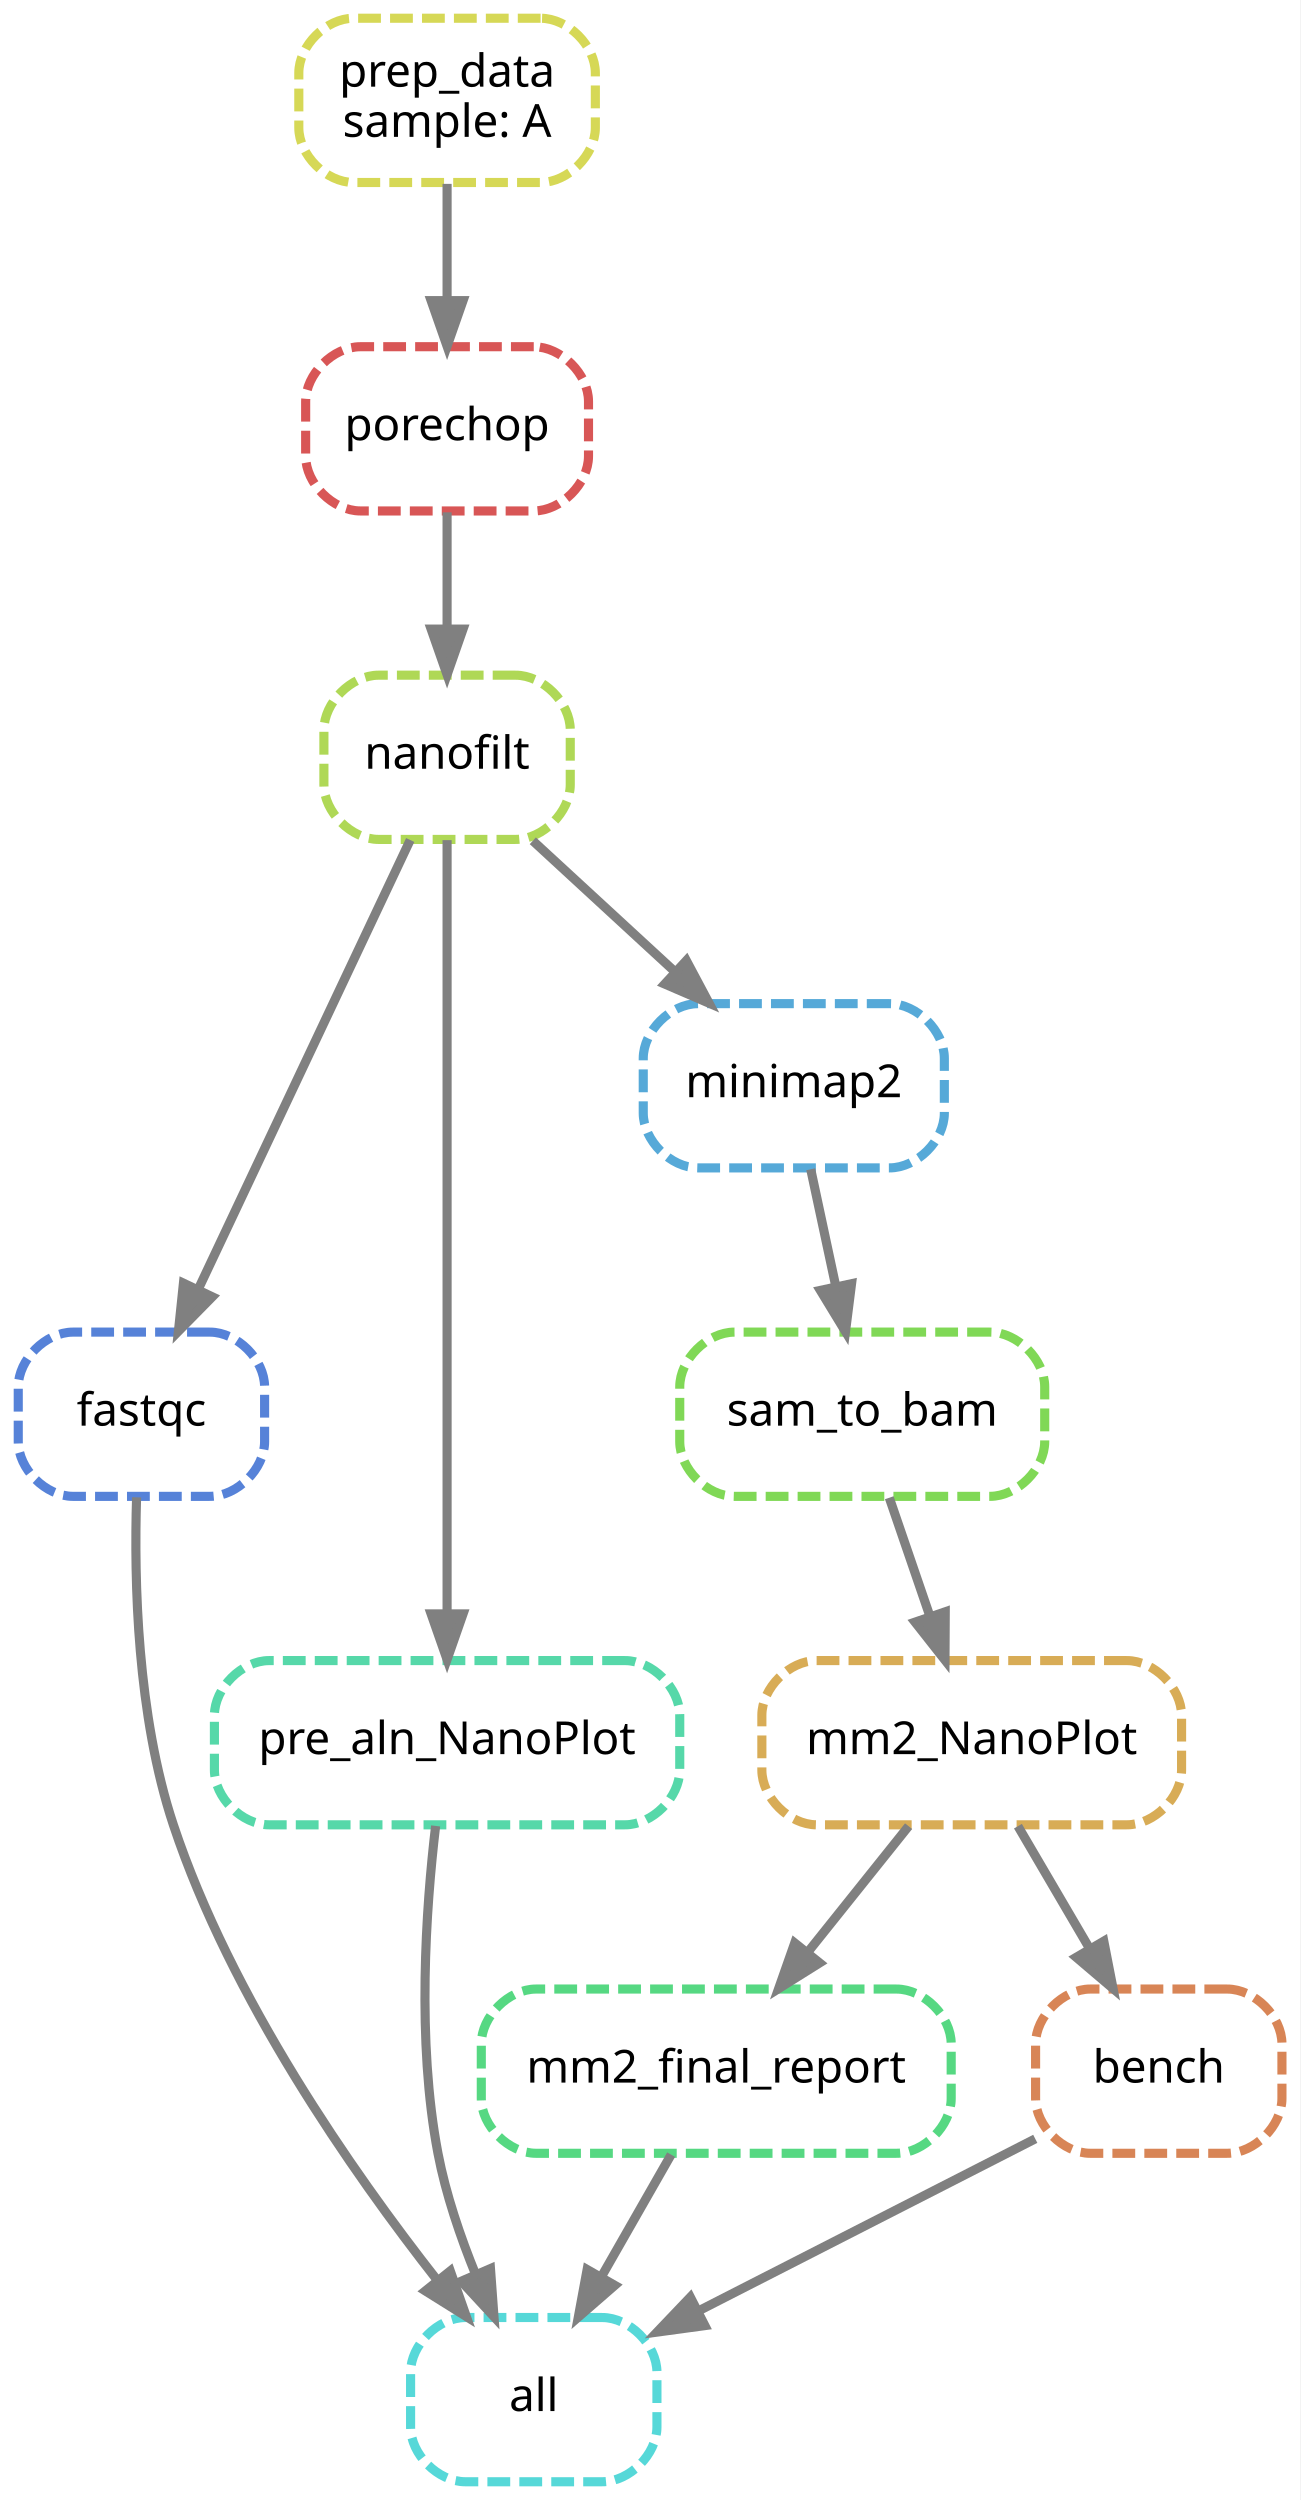
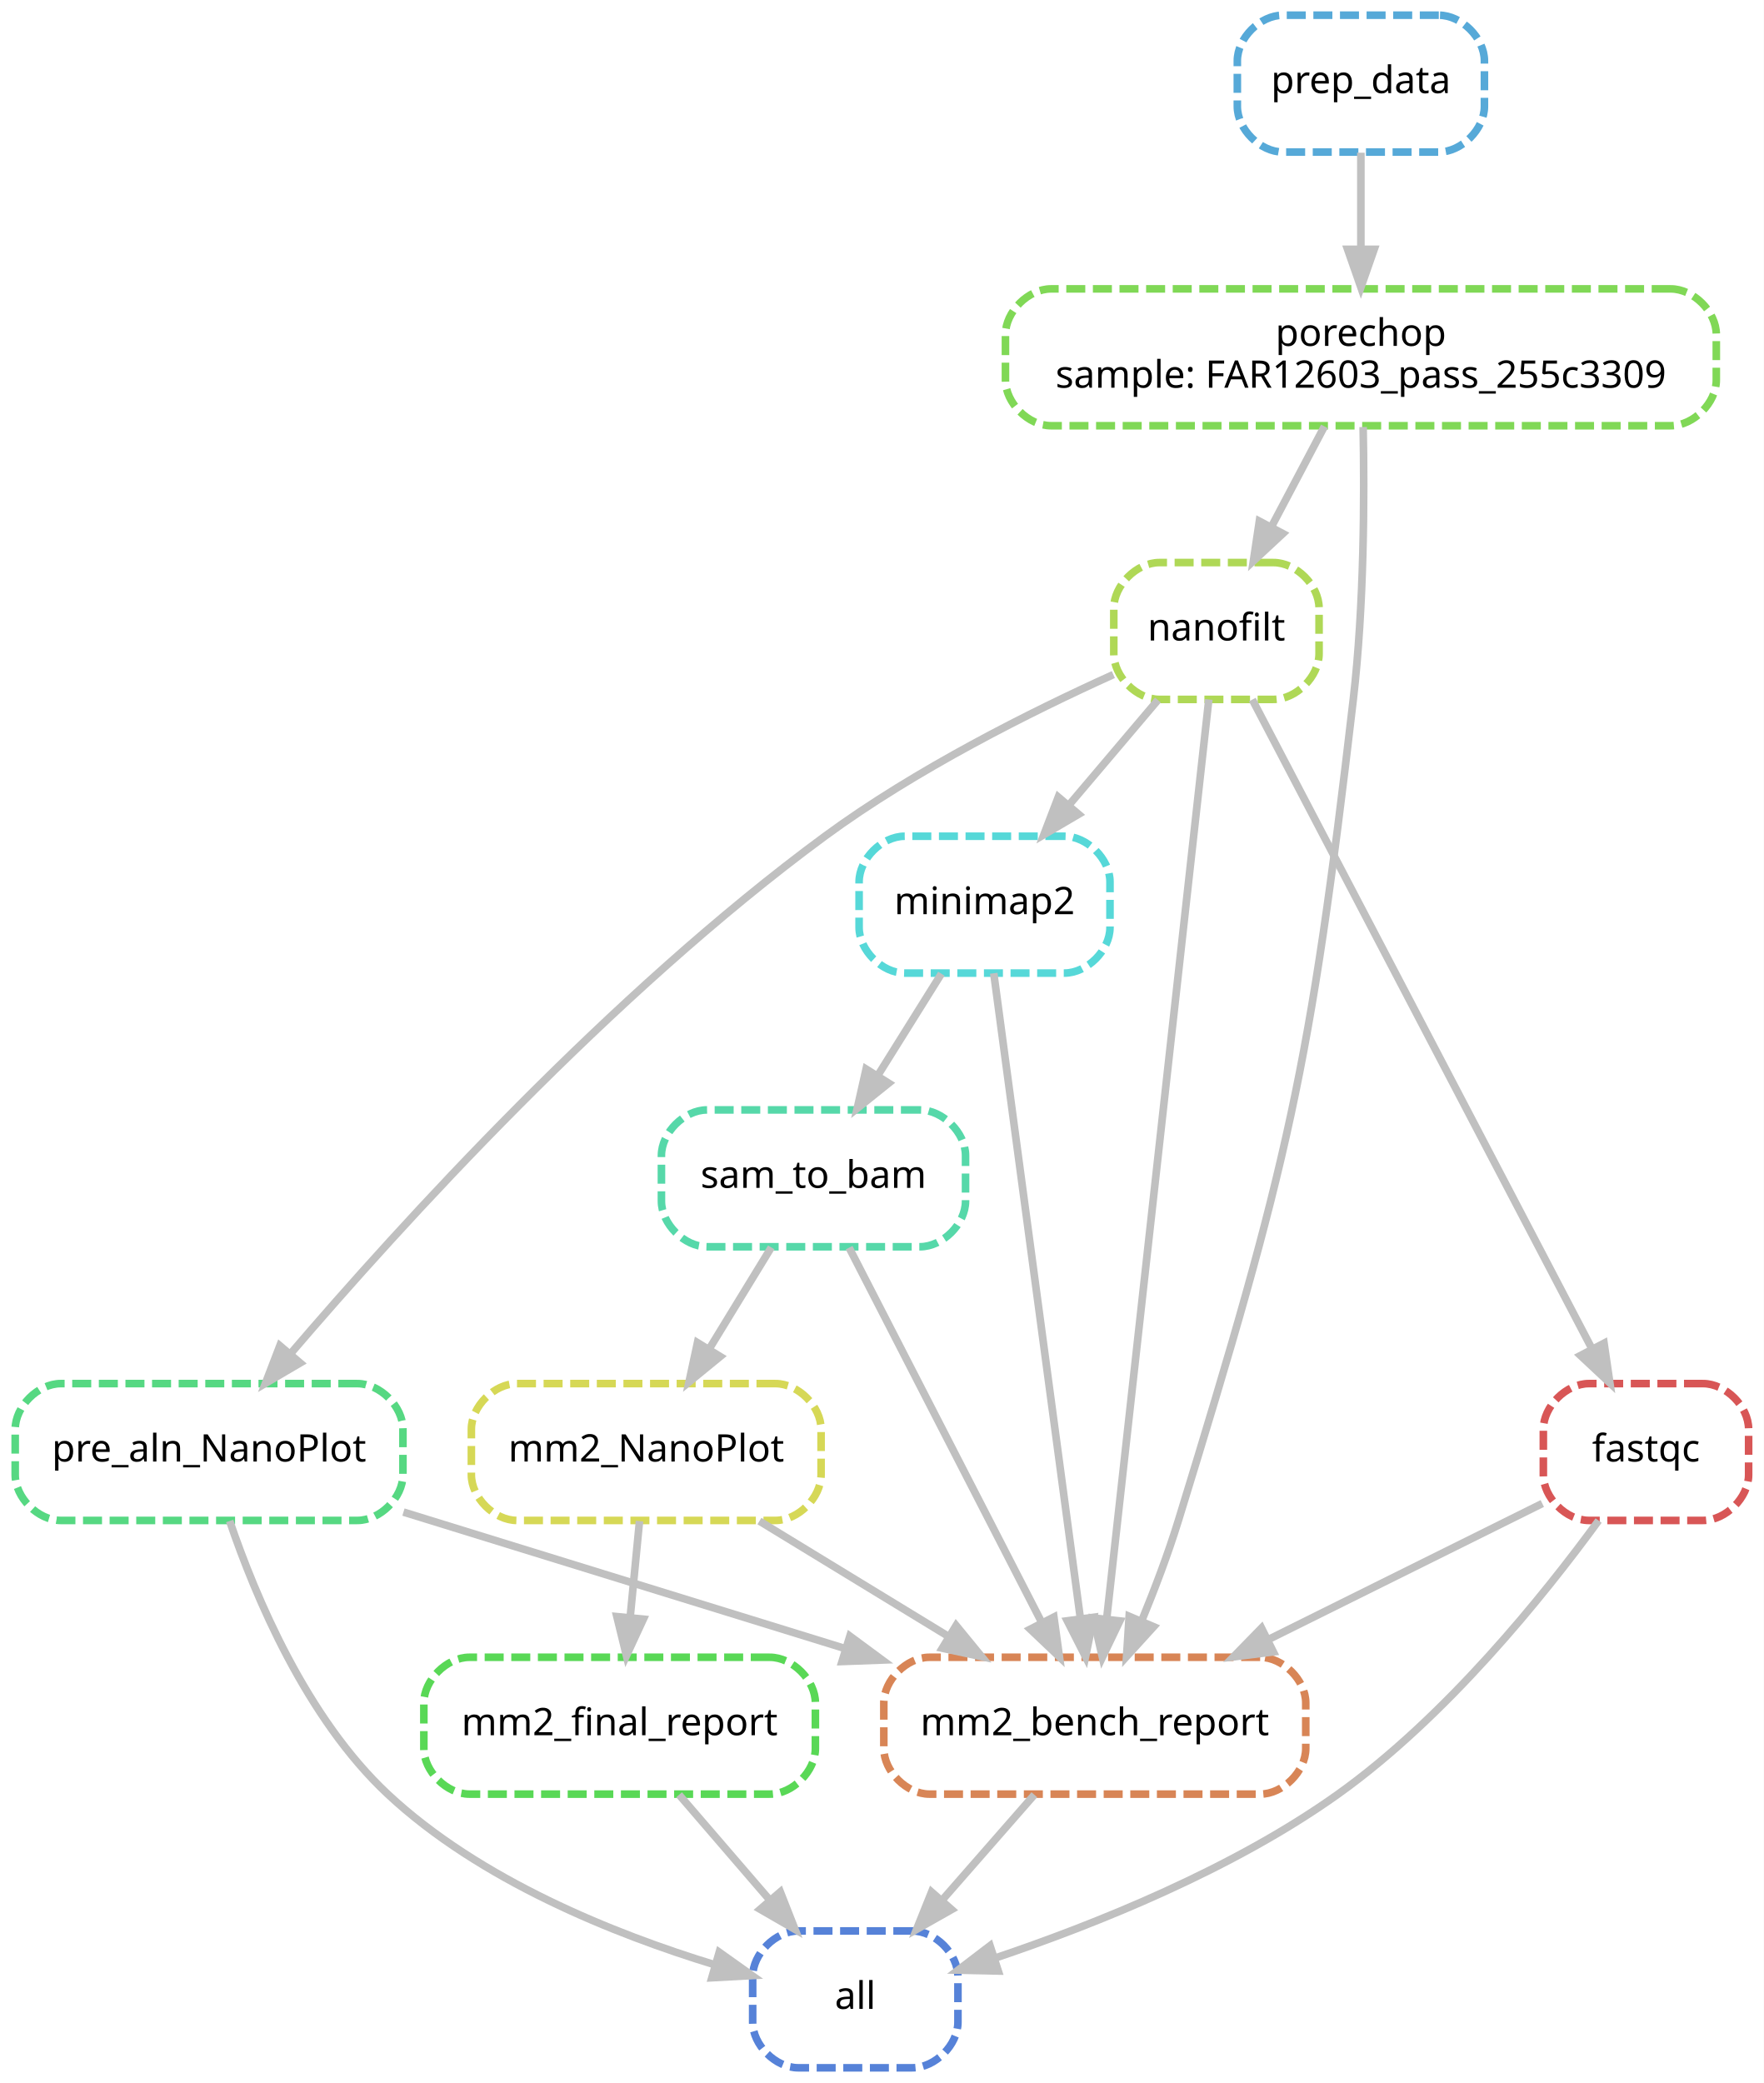
- <svg xmlns="http://www.w3.org/2000/svg" width="285pt" height="548pt" viewBox="0.00 0.00 285.00 548.00">
+ <svg xmlns="http://www.w3.org/2000/svg" width="464pt" height="548pt" viewBox="0.00 0.00 464.00 548.00">
  <g id="graph0" class="graph" transform="scale(1 1) rotate(0) translate(4 544)">
-     <polygon fill="white" stroke="transparent" points="-4,4 -4,-544 281,-544 281,4 -4,4" />
+     <polygon fill="#ffffff" stroke="transparent" points="-4,4 -4,-544 460,-544 460,4 -4,4" />
    <g id="node1" class="node">
-       <path fill="none" stroke="#56d8d8" stroke-width="2" stroke-dasharray="5,2" d="M128,-36C128,-36 98,-36 98,-36 92,-36 86,-30 86,-24 86,-24 86,-12 86,-12 86,-6 92,0 98,0 98,0 128,0 128,0 134,0 140,-6 140,-12 140,-12 140,-24 140,-24 140,-30 134,-36 128,-36" />
-       <text text-anchor="middle" x="113" y="-15.5" font-family="sans" font-size="10.00">all</text>
+       <path fill="none" stroke="#5682d8" stroke-width="2" stroke-dasharray="5,2" d="M236,-36C236,-36 206,-36 206,-36 200,-36 194,-30 194,-24 194,-24 194,-12 194,-12 194,-6 200,0 206,0 206,0 236,0 236,0 242,0 248,-6 248,-12 248,-12 248,-24 248,-24 248,-30 242,-36 236,-36" />
+       <text text-anchor="middle" x="221" y="-15.5" font-family="sans" font-size="10.00" fill="#000000">all</text>
    </g>
    <g id="node2" class="node">
-       <path fill="none" stroke="#5682d8" stroke-width="2" stroke-dasharray="5,2" d="M42,-252C42,-252 12,-252 12,-252 6,-252 0,-246 0,-240 0,-240 0,-228 0,-228 0,-222 6,-216 12,-216 12,-216 42,-216 42,-216 48,-216 54,-222 54,-228 54,-228 54,-240 54,-240 54,-246 48,-252 42,-252" />
-       <text text-anchor="middle" x="27" y="-231.5" font-family="sans" font-size="10.00">fastqc</text>
+       <path fill="none" stroke="#d85656" stroke-width="2" stroke-dasharray="5,2" d="M444,-180C444,-180 414,-180 414,-180 408,-180 402,-174 402,-168 402,-168 402,-156 402,-156 402,-150 408,-144 414,-144 414,-144 444,-144 444,-144 450,-144 456,-150 456,-156 456,-156 456,-168 456,-168 456,-174 450,-180 444,-180" />
+       <text text-anchor="middle" x="429" y="-159.5" font-family="sans" font-size="10.00" fill="#000000">fastqc</text>
    </g>
    <g id="edge1" class="edge">
-       <path fill="none" stroke="grey" stroke-width="2" d="M25.94,-215.79C25.37,-197.5 26.03,-167.97 34,-144 46.61,-106.08 73.09,-68.07 91.91,-44.09" />
-       <polygon fill="grey" stroke="grey" stroke-width="2" points="94.7,-46.21 98.22,-36.21 89.23,-41.83 94.7,-46.21" />
+       <path fill="none" stroke="#c0c0c0" stroke-width="2" d="M416.536,-143.968C402.027,-124.099 376.4,-92.276 348,-72 320.335,-52.249 284.327,-37.805 257.721,-28.851" />
+       <polygon fill="#c0c0c0" stroke="#c0c0c0" stroke-width="2" points="258.614,-25.461 248.021,-25.689 256.444,-32.116 258.614,-25.461" />
+     </g>
+     <g id="node11" class="node">
+       <path fill="none" stroke="#d88556" stroke-width="2" stroke-dasharray="5,2" d="M327.5,-108C327.5,-108 240.5,-108 240.5,-108 234.5,-108 228.5,-102 228.5,-96 228.5,-96 228.5,-84 228.5,-84 228.5,-78 234.5,-72 240.5,-72 240.5,-72 327.5,-72 327.5,-72 333.5,-72 339.5,-78 339.5,-84 339.5,-84 339.5,-96 339.5,-96 339.5,-102 333.5,-108 327.5,-108" />
+       <text text-anchor="middle" x="284" y="-87.5" font-family="sans" font-size="10.00" fill="#000000">mm2_bench_report</text>
+     </g>
+     <g id="edge13" class="edge">
+       <path fill="none" stroke="#c0c0c0" stroke-width="2" d="M401.727,-148.457C381.448,-138.388 353.31,-124.416 329.627,-112.656" />
+       <polygon fill="#c0c0c0" stroke="#c0c0c0" stroke-width="2" points="330.974,-109.417 320.461,-108.105 327.861,-115.687 330.974,-109.417" />
    </g>
    <g id="node3" class="node">
-       <path fill="none" stroke="#afd856" stroke-width="2" stroke-dasharray="5,2" d="M109,-396C109,-396 79,-396 79,-396 73,-396 67,-390 67,-384 67,-384 67,-372 67,-372 67,-366 73,-360 79,-360 79,-360 109,-360 109,-360 115,-360 121,-366 121,-372 121,-372 121,-384 121,-384 121,-390 115,-396 109,-396" />
-       <text text-anchor="middle" x="94" y="-375.5" font-family="sans" font-size="10.00">nanofilt</text>
+       <path fill="none" stroke="#afd856" stroke-width="2" stroke-dasharray="5,2" d="M331,-396C331,-396 301,-396 301,-396 295,-396 289,-390 289,-384 289,-384 289,-372 289,-372 289,-366 295,-360 301,-360 301,-360 331,-360 331,-360 337,-360 343,-366 343,-372 343,-372 343,-384 343,-384 343,-390 337,-396 331,-396" />
+       <text text-anchor="middle" x="316" y="-375.5" font-family="sans" font-size="10.00" fill="#000000">nanofilt</text>
    </g>
    <g id="edge5" class="edge">
-       <path fill="none" stroke="grey" stroke-width="2" d="M85.92,-359.87C74.35,-335.35 52.97,-290.03 39.39,-261.26" />
-       <polygon fill="grey" stroke="grey" stroke-width="2" points="42.54,-259.74 35.11,-252.19 36.21,-262.73 42.54,-259.74" />
+       <path fill="none" stroke="#c0c0c0" stroke-width="2" d="M325.44,-359.955C345.257,-322.076 391.291,-234.082 414.732,-189.274" />
+       <polygon fill="#c0c0c0" stroke="#c0c0c0" stroke-width="2" points="417.973,-190.628 419.507,-180.145 411.771,-187.383 417.973,-190.628" />
    </g>
    <g id="node6" class="node">
-       <path fill="none" stroke="#56d8a9" stroke-width="2" stroke-dasharray="5,2" d="M133,-180C133,-180 55,-180 55,-180 49,-180 43,-174 43,-168 43,-168 43,-156 43,-156 43,-150 49,-144 55,-144 55,-144 133,-144 133,-144 139,-144 145,-150 145,-156 145,-156 145,-168 145,-168 145,-174 139,-180 133,-180" />
-       <text text-anchor="middle" x="94" y="-159.5" font-family="sans" font-size="10.00">pre_aln_NanoPlot</text>
+       <path fill="none" stroke="#56d882" stroke-width="2" stroke-dasharray="5,2" d="M90,-180C90,-180 12,-180 12,-180 6,-180 0,-174 0,-168 0,-168 0,-156 0,-156 0,-150 6,-144 12,-144 12,-144 90,-144 90,-144 96,-144 102,-150 102,-156 102,-156 102,-168 102,-168 102,-174 96,-180 90,-180" />
+       <text text-anchor="middle" x="51" y="-159.5" font-family="sans" font-size="10.00" fill="#000000">pre_aln_NanoPlot</text>
    </g>
    <g id="edge8" class="edge">
-       <path fill="none" stroke="grey" stroke-width="2" d="M94,-359.85C94,-322.83 94,-235.18 94,-190.39" />
-       <polygon fill="grey" stroke="grey" stroke-width="2" points="97.5,-190.23 94,-180.23 90.5,-190.23 97.5,-190.23" />
+       <path fill="none" stroke="#c0c0c0" stroke-width="2" d="M288.886,-366.531C267.322,-356.78 236.91,-341.585 213,-324 156.787,-282.657 101.539,-221.898 72.333,-187.751" />
+       <polygon fill="#c0c0c0" stroke="#c0c0c0" stroke-width="2" points="74.961,-185.438 65.823,-180.075 69.622,-189.966 74.961,-185.438" />
    </g>
    <g id="node10" class="node">
-       <path fill="none" stroke="#56a9d8" stroke-width="2" stroke-dasharray="5,2" d="M191,-324C191,-324 149,-324 149,-324 143,-324 137,-318 137,-312 137,-312 137,-300 137,-300 137,-294 143,-288 149,-288 149,-288 191,-288 191,-288 197,-288 203,-294 203,-300 203,-300 203,-312 203,-312 203,-318 197,-324 191,-324" />
-       <text text-anchor="middle" x="170" y="-303.5" font-family="sans" font-size="10.00">minimap2</text>
+       <path fill="none" stroke="#56d8d8" stroke-width="2" stroke-dasharray="5,2" d="M276,-324C276,-324 234,-324 234,-324 228,-324 222,-318 222,-312 222,-312 222,-300 222,-300 222,-294 228,-288 234,-288 234,-288 276,-288 276,-288 282,-288 288,-294 288,-300 288,-300 288,-312 288,-312 288,-318 282,-324 276,-324" />
+       <text text-anchor="middle" x="255" y="-303.5" font-family="sans" font-size="10.00" fill="#000000">minimap2</text>
    </g>
    <g id="edge12" class="edge">
-       <path fill="none" stroke="grey" stroke-width="2" d="M112.79,-359.7C122.17,-351.05 133.68,-340.45 143.91,-331.03" />
-       <polygon fill="grey" stroke="grey" stroke-width="2" points="146.45,-333.45 151.43,-324.1 141.7,-328.3 146.45,-333.45" />
+       <path fill="none" stroke="#c0c0c0" stroke-width="2" d="M300.607,-359.831C293.51,-351.454 284.952,-341.353 277.176,-332.175" />
+       <polygon fill="#c0c0c0" stroke="#c0c0c0" stroke-width="2" points="279.735,-329.781 270.6,-324.413 274.394,-334.306 279.735,-329.781" />
+     </g>
+     <g id="edge16" class="edge">
+       <path fill="none" stroke="#c0c0c0" stroke-width="2" d="M313.998,-359.984C308.588,-311.294 293.644,-176.796 287.118,-118.057" />
+       <polygon fill="#c0c0c0" stroke="#c0c0c0" stroke-width="2" points="290.584,-117.561 286.001,-108.009 283.627,-118.334 290.584,-117.561" />
    </g>
    <g id="node4" class="node">
-       <path fill="none" stroke="#d85656" stroke-width="2" stroke-dasharray="5,2" d="M113,-468C113,-468 75,-468 75,-468 69,-468 63,-462 63,-456 63,-456 63,-444 63,-444 63,-438 69,-432 75,-432 75,-432 113,-432 113,-432 119,-432 125,-438 125,-444 125,-444 125,-456 125,-456 125,-462 119,-468 113,-468" />
-       <text text-anchor="middle" x="94" y="-447.5" font-family="sans" font-size="10.00">porechop</text>
+       <path fill="none" stroke="#80d856" stroke-width="2" stroke-dasharray="5,2" d="M435.5,-468C435.5,-468 272.5,-468 272.5,-468 266.5,-468 260.5,-462 260.5,-456 260.5,-456 260.5,-444 260.5,-444 260.5,-438 266.5,-432 272.5,-432 272.5,-432 435.5,-432 435.5,-432 441.5,-432 447.5,-438 447.5,-444 447.5,-444 447.5,-456 447.5,-456 447.5,-462 441.5,-468 435.5,-468" />
+       <text text-anchor="middle" x="354" y="-453" font-family="sans" font-size="10.00" fill="#000000">porechop</text>
+       <text text-anchor="middle" x="354" y="-442" font-family="sans" font-size="10.00" fill="#000000">sample: FAR12603_pass_255c3309</text>
    </g>
    <g id="edge6" class="edge">
-       <path fill="none" stroke="grey" stroke-width="2" d="M94,-431.7C94,-423.98 94,-414.71 94,-406.11" />
-       <polygon fill="grey" stroke="grey" stroke-width="2" points="97.5,-406.1 94,-396.1 90.5,-406.1 97.5,-406.1" />
+       <path fill="none" stroke="#c0c0c0" stroke-width="2" d="M344.411,-431.831C340.168,-423.793 335.088,-414.167 330.404,-405.292" />
+       <polygon fill="#c0c0c0" stroke="#c0c0c0" stroke-width="2" points="333.481,-403.623 325.718,-396.413 327.29,-406.891 333.481,-403.623" />
+     </g>
+     <g id="edge19" class="edge">
+       <path fill="none" stroke="#c0c0c0" stroke-width="2" d="M354.595,-431.659C354.952,-413.423 354.877,-384.683 352,-360 340.637,-262.507 334.852,-237.817 306,-144 303.305,-135.237 299.764,-125.916 296.312,-117.529" />
+       <polygon fill="#c0c0c0" stroke="#c0c0c0" stroke-width="2" points="299.483,-116.041 292.357,-108.201 293.038,-118.774 299.483,-116.041" />
    </g>
    <g id="node5" class="node">
-       <path fill="none" stroke="#d6d856" stroke-width="2" stroke-dasharray="5,2" d="M114.5,-540C114.5,-540 73.5,-540 73.5,-540 67.5,-540 61.5,-534 61.5,-528 61.5,-528 61.5,-516 61.5,-516 61.5,-510 67.5,-504 73.5,-504 73.5,-504 114.5,-504 114.5,-504 120.5,-504 126.5,-510 126.5,-516 126.5,-516 126.5,-528 126.5,-528 126.5,-534 120.5,-540 114.5,-540" />
-       <text text-anchor="middle" x="94" y="-525" font-family="sans" font-size="10.00">prep_data</text>
-       <text text-anchor="middle" x="94" y="-514" font-family="sans" font-size="10.00">sample: A</text>
+       <path fill="none" stroke="#56a9d8" stroke-width="2" stroke-dasharray="5,2" d="M374.5,-540C374.5,-540 333.5,-540 333.5,-540 327.5,-540 321.5,-534 321.5,-528 321.5,-528 321.5,-516 321.5,-516 321.5,-510 327.5,-504 333.5,-504 333.5,-504 374.5,-504 374.5,-504 380.5,-504 386.5,-510 386.5,-516 386.5,-516 386.5,-528 386.5,-528 386.5,-534 380.5,-540 374.5,-540" />
+       <text text-anchor="middle" x="354" y="-519.5" font-family="sans" font-size="10.00" fill="#000000">prep_data</text>
    </g>
    <g id="edge7" class="edge">
-       <path fill="none" stroke="grey" stroke-width="2" d="M94,-503.7C94,-495.98 94,-486.71 94,-478.11" />
-       <polygon fill="grey" stroke="grey" stroke-width="2" points="97.5,-478.1 94,-468.1 90.5,-478.1 97.5,-478.1" />
+       <path fill="none" stroke="#c0c0c0" stroke-width="2" d="M354,-503.831C354,-496.131 354,-486.974 354,-478.417" />
+       <polygon fill="#c0c0c0" stroke="#c0c0c0" stroke-width="2" points="357.5,-478.413 354,-468.413 350.5,-478.413 357.5,-478.413" />
    </g>
    <g id="edge2" class="edge">
-       <path fill="none" stroke="grey" stroke-width="2" d="M91.49,-143.76C89.35,-125.7 87.31,-96.59 92,-72 93.71,-63.06 96.9,-53.7 100.29,-45.37" />
-       <polygon fill="grey" stroke="grey" stroke-width="2" points="103.51,-46.73 104.28,-36.17 97.09,-43.95 103.51,-46.73" />
+       <path fill="none" stroke="#c0c0c0" stroke-width="2" d="M56.416,-143.859C63.206,-123.891 76.622,-91.98 98,-72 122.249,-49.337 157.551,-35.183 184.122,-27.081" />
+       <polygon fill="#c0c0c0" stroke="#c0c0c0" stroke-width="2" points="185.205,-30.411 193.837,-24.267 183.258,-23.688 185.205,-30.411" />
+     </g>
+     <g id="edge18" class="edge">
+       <path fill="none" stroke="#c0c0c0" stroke-width="2" d="M102.133,-146.199C136.319,-135.635 181.608,-121.641 218.439,-110.259" />
+       <polygon fill="#c0c0c0" stroke="#c0c0c0" stroke-width="2" points="219.575,-113.572 228.096,-107.275 217.508,-106.884 219.575,-113.572" />
    </g>
    <g id="node7" class="node">
-       <path fill="none" stroke="#56d882" stroke-width="2" stroke-dasharray="5,2" d="M192.5,-108C192.5,-108 113.5,-108 113.5,-108 107.5,-108 101.5,-102 101.5,-96 101.5,-96 101.5,-84 101.5,-84 101.5,-78 107.5,-72 113.5,-72 113.5,-72 192.5,-72 192.5,-72 198.5,-72 204.5,-78 204.5,-84 204.5,-84 204.5,-96 204.5,-96 204.5,-102 198.5,-108 192.5,-108" />
-       <text text-anchor="middle" x="153" y="-87.5" font-family="sans" font-size="10.00">mm2_final_report</text>
+       <path fill="none" stroke="#59d856" stroke-width="2" stroke-dasharray="5,2" d="M198.5,-108C198.5,-108 119.5,-108 119.5,-108 113.5,-108 107.5,-102 107.5,-96 107.5,-96 107.5,-84 107.5,-84 107.5,-78 113.5,-72 119.5,-72 119.5,-72 198.5,-72 198.5,-72 204.5,-72 210.5,-78 210.5,-84 210.5,-84 210.5,-96 210.5,-96 210.5,-102 204.5,-108 198.5,-108" />
+       <text text-anchor="middle" x="159" y="-87.5" font-family="sans" font-size="10.00" fill="#000000">mm2_final_report</text>
    </g>
    <g id="edge3" class="edge">
-       <path fill="none" stroke="grey" stroke-width="2" d="M143.11,-71.7C138.51,-63.64 132.94,-53.89 127.85,-44.98" />
-       <polygon fill="grey" stroke="grey" stroke-width="2" points="130.77,-43.05 122.77,-36.1 124.7,-46.52 130.77,-43.05" />
+       <path fill="none" stroke="#c0c0c0" stroke-width="2" d="M174.645,-71.831C181.859,-63.454 190.557,-53.353 198.46,-44.175" />
+       <polygon fill="#c0c0c0" stroke="#c0c0c0" stroke-width="2" points="201.271,-46.275 205.144,-36.413 195.967,-41.707 201.271,-46.275" />
    </g>
    <g id="node8" class="node">
-       <path fill="none" stroke="#d8ac56" stroke-width="2" stroke-dasharray="5,2" d="M243,-180C243,-180 175,-180 175,-180 169,-180 163,-174 163,-168 163,-168 163,-156 163,-156 163,-150 169,-144 175,-144 175,-144 243,-144 243,-144 249,-144 255,-150 255,-156 255,-156 255,-168 255,-168 255,-174 249,-180 243,-180" />
-       <text text-anchor="middle" x="209" y="-159.5" font-family="sans" font-size="10.00">mm2_NanoPlot</text>
+       <path fill="none" stroke="#d6d856" stroke-width="2" stroke-dasharray="5,2" d="M200,-180C200,-180 132,-180 132,-180 126,-180 120,-174 120,-168 120,-168 120,-156 120,-156 120,-150 126,-144 132,-144 132,-144 200,-144 200,-144 206,-144 212,-150 212,-156 212,-156 212,-168 212,-168 212,-174 206,-180 200,-180" />
+       <text text-anchor="middle" x="166" y="-159.5" font-family="sans" font-size="10.00" fill="#000000">mm2_NanoPlot</text>
    </g>
    <g id="edge9" class="edge">
-       <path fill="none" stroke="grey" stroke-width="2" d="M195.16,-143.7C188.51,-135.39 180.42,-125.28 173.11,-116.14" />
-       <polygon fill="grey" stroke="grey" stroke-width="2" points="175.66,-113.73 166.68,-108.1 170.2,-118.1 175.66,-113.73" />
+       <path fill="none" stroke="#c0c0c0" stroke-width="2" d="M164.234,-143.831C163.485,-136.131 162.595,-126.974 161.763,-118.417" />
+       <polygon fill="#c0c0c0" stroke="#c0c0c0" stroke-width="2" points="165.242,-118.028 160.79,-108.413 158.274,-118.705 165.242,-118.028" />
    </g>
-     <g id="node11" class="node">
-       <path fill="none" stroke="#d88556" stroke-width="2" stroke-dasharray="5,2" d="M265,-108C265,-108 235,-108 235,-108 229,-108 223,-102 223,-96 223,-96 223,-84 223,-84 223,-78 229,-72 235,-72 235,-72 265,-72 265,-72 271,-72 277,-78 277,-84 277,-84 277,-96 277,-96 277,-102 271,-108 265,-108" />
-       <text text-anchor="middle" x="250" y="-87.5" font-family="sans" font-size="10.00">bench</text>
-     </g>
-     <g id="edge13" class="edge">
-       <path fill="none" stroke="grey" stroke-width="2" d="M219.13,-143.7C223.85,-135.64 229.56,-125.89 234.78,-116.98" />
-       <polygon fill="grey" stroke="grey" stroke-width="2" points="237.95,-118.5 239.98,-108.1 231.91,-114.96 237.95,-118.5" />
+     <g id="edge17" class="edge">
+       <path fill="none" stroke="#c0c0c0" stroke-width="2" d="M195.776,-143.831C210.869,-134.622 229.376,-123.33 245.534,-113.471" />
+       <polygon fill="#c0c0c0" stroke="#c0c0c0" stroke-width="2" points="247.52,-116.359 254.233,-108.163 243.874,-110.384 247.52,-116.359" />
    </g>
    <g id="node9" class="node">
-       <path fill="none" stroke="#80d856" stroke-width="2" stroke-dasharray="5,2" d="M213,-252C213,-252 157,-252 157,-252 151,-252 145,-246 145,-240 145,-240 145,-228 145,-228 145,-222 151,-216 157,-216 157,-216 213,-216 213,-216 219,-216 225,-222 225,-228 225,-228 225,-240 225,-240 225,-246 219,-252 213,-252" />
-       <text text-anchor="middle" x="185" y="-231.5" font-family="sans" font-size="10.00">sam_to_bam</text>
+       <path fill="none" stroke="#56d8a9" stroke-width="2" stroke-dasharray="5,2" d="M238,-252C238,-252 182,-252 182,-252 176,-252 170,-246 170,-240 170,-240 170,-228 170,-228 170,-222 176,-216 182,-216 182,-216 238,-216 238,-216 244,-216 250,-222 250,-228 250,-228 250,-240 250,-240 250,-246 244,-252 238,-252" />
+       <text text-anchor="middle" x="210" y="-231.5" font-family="sans" font-size="10.00" fill="#000000">sam_to_bam</text>
    </g>
    <g id="edge10" class="edge">
-       <path fill="none" stroke="grey" stroke-width="2" d="M190.93,-215.7C193.61,-207.9 196.83,-198.51 199.8,-189.83" />
-       <polygon fill="grey" stroke="grey" stroke-width="2" points="203.2,-190.7 203.14,-180.1 196.58,-188.43 203.2,-190.7" />
+       <path fill="none" stroke="#c0c0c0" stroke-width="2" d="M198.897,-215.831C193.933,-207.708 187.978,-197.964 182.507,-189.012" />
+       <polygon fill="#c0c0c0" stroke="#c0c0c0" stroke-width="2" points="185.454,-187.121 177.253,-180.413 179.481,-190.771 185.454,-187.121" />
+     </g>
+     <g id="edge15" class="edge">
+       <path fill="none" stroke="#c0c0c0" stroke-width="2" d="M219.372,-215.762C232.161,-190.876 255.18,-146.082 270.014,-117.216" />
+       <polygon fill="#c0c0c0" stroke="#c0c0c0" stroke-width="2" points="273.246,-118.584 274.704,-108.09 267.02,-115.384 273.246,-118.584" />
    </g>
    <g id="edge11" class="edge">
-       <path fill="none" stroke="grey" stroke-width="2" d="M173.71,-287.7C175.36,-279.98 177.35,-270.71 179.19,-262.11" />
-       <polygon fill="grey" stroke="grey" stroke-width="2" points="182.66,-262.62 181.33,-252.1 175.82,-261.15 182.66,-262.62" />
+       <path fill="none" stroke="#c0c0c0" stroke-width="2" d="M243.645,-287.831C238.567,-279.708 232.477,-269.964 226.882,-261.012" />
+       <polygon fill="#c0c0c0" stroke="#c0c0c0" stroke-width="2" points="229.776,-259.038 221.508,-252.413 223.84,-262.748 229.776,-259.038" />
+     </g>
+     <g id="edge14" class="edge">
+       <path fill="none" stroke="#c0c0c0" stroke-width="2" d="M257.423,-287.955C262.476,-250.314 274.174,-163.187 280.224,-118.125" />
+       <polygon fill="#c0c0c0" stroke="#c0c0c0" stroke-width="2" points="283.702,-118.522 281.564,-108.145 276.764,-117.59 283.702,-118.522" />
    </g>
    <g id="edge4" class="edge">
-       <path fill="none" stroke="grey" stroke-width="2" d="M222.93,-75.17C201.82,-64.38 172.31,-49.3 149.17,-37.48" />
-       <polygon fill="grey" stroke="grey" stroke-width="2" points="150.51,-34.23 140.01,-32.8 147.32,-40.47 150.51,-34.23" />
+       <path fill="none" stroke="#c0c0c0" stroke-width="2" d="M268.102,-71.831C260.772,-63.454 251.934,-53.353 243.903,-44.175" />
+       <polygon fill="#c0c0c0" stroke="#c0c0c0" stroke-width="2" points="246.331,-41.634 237.112,-36.413 241.063,-46.244 246.331,-41.634" />
    </g>
  </g>
</svg>
